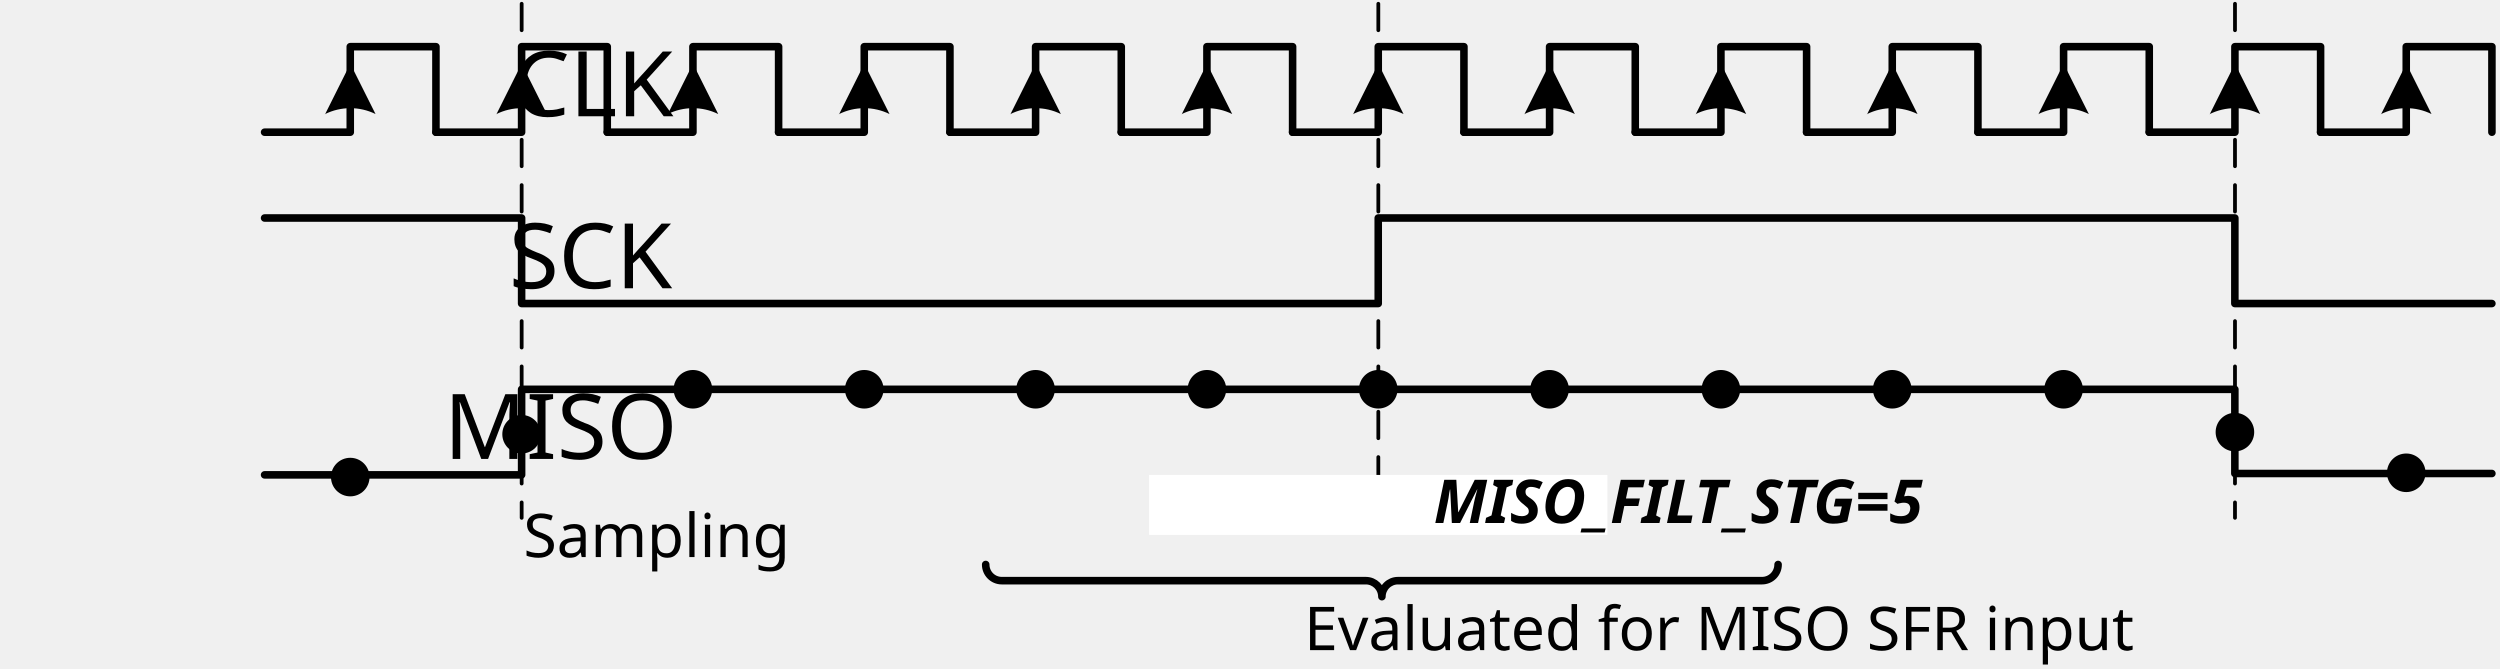
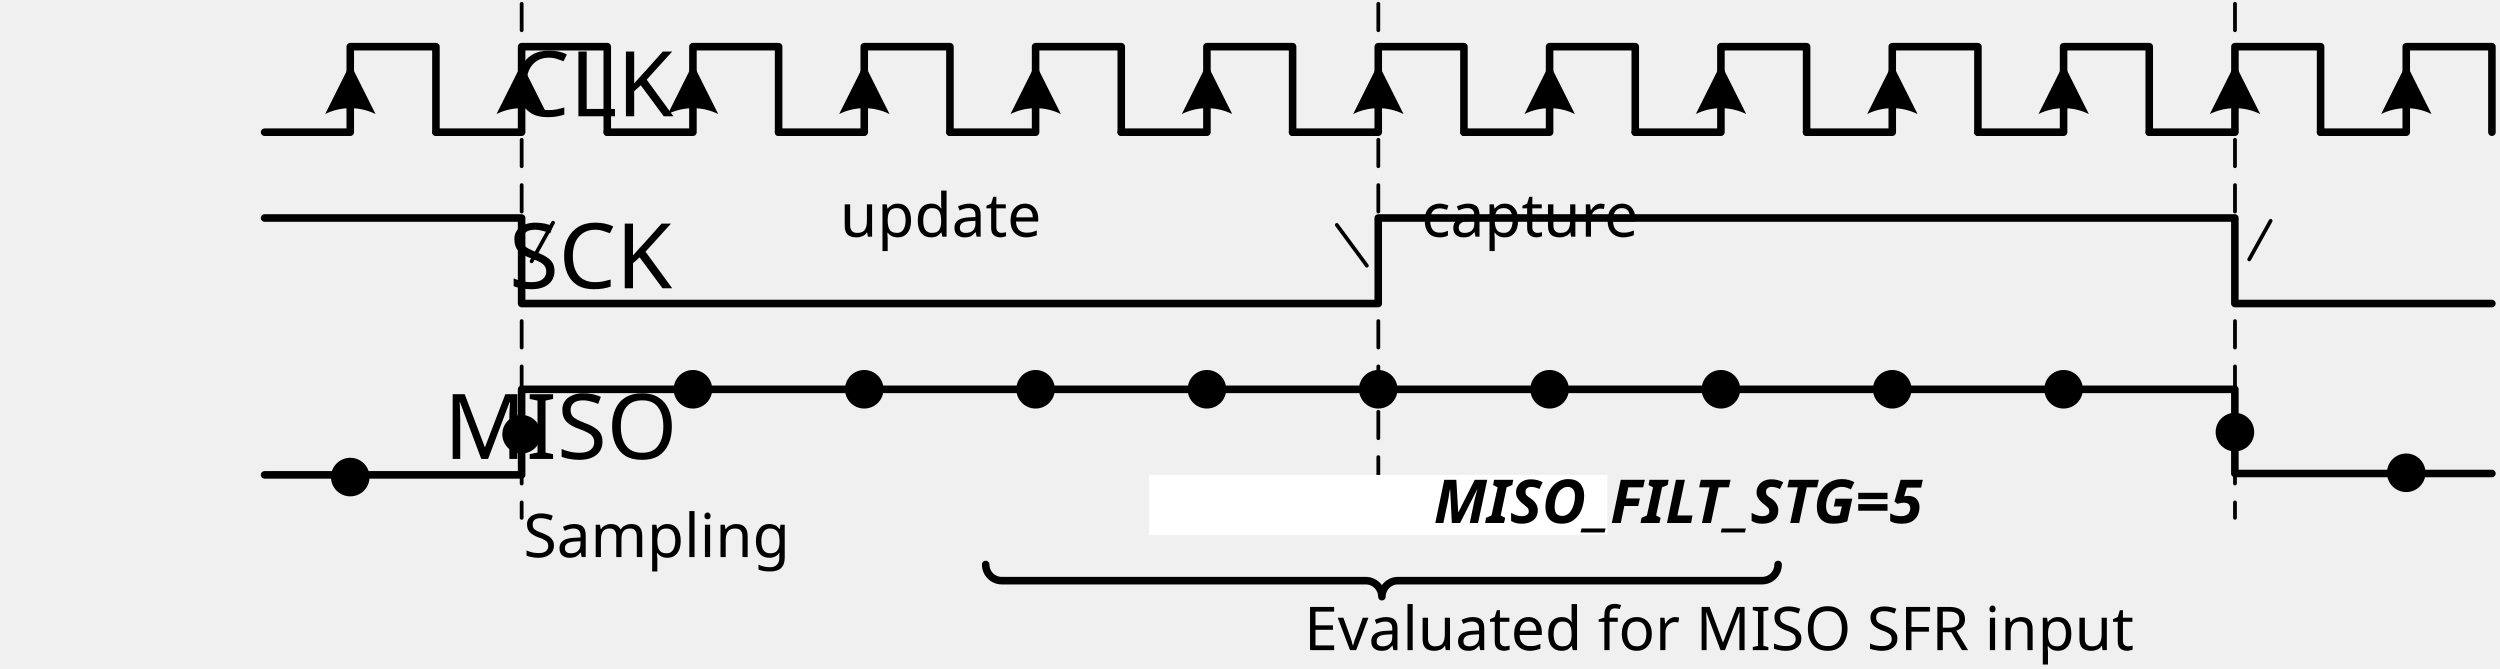
- <svg xmlns="http://www.w3.org/2000/svg" xmlns:ns1="http://schemas.microsoft.com/visio/2003/SVGExtensions/" xmlns:xlink="http://www.w3.org/1999/xlink" width="2.297in" height="0.614in" viewBox="0 0 165.376 44.225" xml:space="preserve" color-interpolation-filters="sRGB" class="st11">
+ <svg xmlns="http://www.w3.org/2000/svg" xmlns:ns1="http://schemas.microsoft.com/visio/2003/SVGExtensions/" xmlns:xlink="http://www.w3.org/1999/xlink" width="2.297in" height="0.614in" viewBox="0 0 165.376 44.225" xml:space="preserve" color-interpolation-filters="sRGB" class="st12">
  <ns1:documentProperties ns1:langID="1031" ns1:metric="true" ns1:viewMarkup="false">
    <ns1:userDefs>
      <ns1:ud ns1:nameU="msvSubprocessMaster" ns1:prompt="" ns1:val="VT4(Box)" />
      <ns1:ud ns1:nameU="msvNoAutoConnect" ns1:val="VT0(1):26" />
    </ns1:userDefs>
  </ns1:documentProperties>
  <style type="text/css">
	
		.st1 {stroke:#000000;stroke-dasharray:1.75,1.25;stroke-linecap:round;stroke-linejoin:round;stroke-width:0.25}
		.st2 {stroke:#000000;stroke-linecap:round;stroke-linejoin:round;stroke-width:0.5}
		.st3 {marker-start:url(#mrkr5-13);stroke:#000000;stroke-linecap:round;stroke-linejoin:round;stroke-width:0.24}
		.st4 {fill:#000000;fill-opacity:1;stroke:#000000;stroke-opacity:1;stroke-width:0.143}
		.st5 {fill:none;stroke:none;stroke-linecap:round;stroke-linejoin:round;stroke-width:0.75}
		.st6 {fill:#000000;font-family:Calibri;font-size:0.5em}
		.st7 {fill:#000000;stroke:none;stroke-linecap:round;stroke-linejoin:round;stroke-width:0.24}
		.st8 {fill:#ffffff;stroke:none;stroke-linecap:round;stroke-linejoin:round;stroke-width:0.75}
		.st9 {fill:#000000;font-family:Calibri;font-size:0.333em;font-style:italic;font-weight:bold}
		.st10 {fill:#000000;font-family:Calibri;font-size:0.333em}
- 		.st11 {fill:none;fill-rule:evenodd;font-size:12px;overflow:visible;stroke-linecap:square;stroke-miterlimit:3}
+ 		.st11 {stroke:#000000;stroke-linecap:round;stroke-linejoin:round;stroke-width:0.25}
+ 		.st12 {fill:none;fill-rule:evenodd;font-size:12px;overflow:visible;stroke-linecap:square;stroke-miterlimit:3}
	
	</style>
  <defs id="Markers">
    <g id="lend5">
      <path d="M 2 1 L 0 0 L 1.981 -0.993 C 1.672 -0.365 1.673 0.373 1.985 1 " style="stroke:none" />
    </g>
    <marker id="mrkr5-13" class="st4" ns1:arrowType="5" ns1:arrowSize="0" ns1:setback="0" refX="0" orient="auto" markerUnits="strokeWidth" overflow="visible">
      <use xlink:href="#lend5" transform="scale(7) " />
    </marker>
  </defs>
  <g ns1:mID="0" ns1:index="1" ns1:groupContext="foregroundPage">
    <ns1:pageProperties ns1:drawingScale="0.0393701" ns1:pageScale="0.0393701" ns1:drawingUnits="24" ns1:shadowOffsetX="8.50394" ns1:shadowOffsetY="-8.50394" />
    <ns1:layer ns1:name="Beschriftung" ns1:index="0" />
    <g id="shape11-1" ns1:mID="11" ns1:groupContext="shape" transform="translate(78.7072,0.25) rotate(90)">
      <path d="M0 44.22 L34.02 44.22" class="st1" />
    </g>
    <g id="group2-4" transform="translate(17.4744,-35.471)" ns1:mID="2" ns1:groupContext="group">
      <g id="shape1-5" ns1:mID="1" ns1:groupContext="shape">
        <path d="M0 44.22 L5.67 44.22 L5.67 38.56 L11.34 38.56 L11.34 44.22" class="st2" />
      </g>
      <g id="shape13-8" ns1:mID="13" ns1:groupContext="shape" transform="translate(49.8942,39.6895) rotate(90)">
        <path d="M0 44.22 L1.7 44.22" class="st3" />
      </g>
    </g>
    <g id="group3-14" transform="translate(28.813,-35.471)" ns1:mID="3" ns1:groupContext="group">
      <g id="shape4-15" ns1:mID="4" ns1:groupContext="shape">
        <path d="M0 44.22 L5.67 44.22 L5.67 38.56 L11.34 38.56 L11.34 44.22" class="st2" />
      </g>
      <g id="shape5-18" ns1:mID="5" ns1:groupContext="shape" transform="translate(49.8942,39.6895) rotate(90)">
        <path d="M0 44.22 L1.7 44.22" class="st3" />
      </g>
    </g>
    <g id="group6-23" transform="translate(40.1516,-35.471)" ns1:mID="6" ns1:groupContext="group">
      <g id="shape7-24" ns1:mID="7" ns1:groupContext="shape">
        <path d="M0 44.22 L5.67 44.22 L5.67 38.56 L11.34 38.56 L11.34 44.22" class="st2" />
      </g>
      <g id="shape8-27" ns1:mID="8" ns1:groupContext="shape" transform="translate(49.8942,39.6895) rotate(90)">
        <path d="M0 44.22 L1.7 44.22" class="st3" />
      </g>
    </g>
    <g id="group9-32" transform="translate(51.4902,-35.471)" ns1:mID="9" ns1:groupContext="group">
      <g id="shape10-33" ns1:mID="10" ns1:groupContext="shape">
        <path d="M0 44.22 L5.67 44.22 L5.67 38.56 L11.34 38.56 L11.34 44.22" class="st2" />
      </g>
      <g id="shape14-36" ns1:mID="14" ns1:groupContext="shape" transform="translate(49.8942,39.6895) rotate(90)">
        <path d="M0 44.22 L1.7 44.22" class="st3" />
      </g>
    </g>
    <g id="group15-41" transform="translate(62.8287,-35.471)" ns1:mID="15" ns1:groupContext="group">
      <g id="shape16-42" ns1:mID="16" ns1:groupContext="shape">
        <path d="M0 44.22 L5.67 44.22 L5.67 38.56 L11.34 38.56 L11.34 44.22" class="st2" />
      </g>
      <g id="shape17-45" ns1:mID="17" ns1:groupContext="shape" transform="translate(49.8942,39.6895) rotate(90)">
        <path d="M0 44.22 L1.7 44.22" class="st3" />
      </g>
    </g>
    <g id="group18-50" transform="translate(74.1673,-35.471)" ns1:mID="18" ns1:groupContext="group">
      <g id="shape19-51" ns1:mID="19" ns1:groupContext="shape">
        <path d="M0 44.22 L5.67 44.22 L5.67 38.56 L11.34 38.56 L11.34 44.22" class="st2" />
      </g>
      <g id="shape20-54" ns1:mID="20" ns1:groupContext="shape" transform="translate(49.8942,39.6895) rotate(90)">
        <path d="M0 44.22 L1.7 44.22" class="st3" />
      </g>
    </g>
    <g id="group21-59" transform="translate(85.5059,-35.471)" ns1:mID="21" ns1:groupContext="group">
      <g id="shape22-60" ns1:mID="22" ns1:groupContext="shape">
        <path d="M0 44.22 L5.67 44.22 L5.67 38.56 L11.34 38.56 L11.34 44.22" class="st2" />
      </g>
      <g id="shape23-63" ns1:mID="23" ns1:groupContext="shape" transform="translate(49.8942,39.6895) rotate(90)">
        <path d="M0 44.22 L1.7 44.22" class="st3" />
      </g>
    </g>
    <g id="group24-68" transform="translate(96.8445,-35.471)" ns1:mID="24" ns1:groupContext="group">
      <g id="shape25-69" ns1:mID="25" ns1:groupContext="shape">
        <path d="M0 44.22 L5.67 44.22 L5.67 38.56 L11.34 38.56 L11.34 44.22" class="st2" />
      </g>
      <g id="shape26-72" ns1:mID="26" ns1:groupContext="shape" transform="translate(49.8942,39.6895) rotate(90)">
        <path d="M0 44.22 L1.7 44.22" class="st3" />
      </g>
    </g>
    <g id="group27-77" transform="translate(108.183,-35.471)" ns1:mID="27" ns1:groupContext="group">
      <g id="shape28-78" ns1:mID="28" ns1:groupContext="shape">
        <path d="M0 44.22 L5.67 44.22 L5.67 38.56 L11.34 38.56 L11.34 44.22" class="st2" />
      </g>
      <g id="shape29-81" ns1:mID="29" ns1:groupContext="shape" transform="translate(49.8942,39.6895) rotate(90)">
        <path d="M0 44.22 L1.7 44.22" class="st3" />
      </g>
    </g>
    <g id="group30-86" transform="translate(119.522,-35.471)" ns1:mID="30" ns1:groupContext="group">
      <g id="shape31-87" ns1:mID="31" ns1:groupContext="shape">
        <path d="M0 44.22 L5.67 44.22 L5.67 38.56 L11.34 38.56 L11.34 44.22" class="st2" />
      </g>
      <g id="shape32-90" ns1:mID="32" ns1:groupContext="shape" transform="translate(49.8942,39.6895) rotate(90)">
        <path d="M0 44.22 L1.7 44.22" class="st3" />
      </g>
    </g>
    <g id="group33-95" transform="translate(130.86,-35.471)" ns1:mID="33" ns1:groupContext="group">
      <g id="shape34-96" ns1:mID="34" ns1:groupContext="shape">
        <path d="M0 44.22 L5.67 44.22 L5.67 38.56 L11.34 38.56 L11.34 44.22" class="st2" />
      </g>
      <g id="shape35-99" ns1:mID="35" ns1:groupContext="shape" transform="translate(49.8942,39.6895) rotate(90)">
        <path d="M0 44.22 L1.7 44.22" class="st3" />
      </g>
    </g>
    <g id="group36-104" transform="translate(142.199,-35.471)" ns1:mID="36" ns1:groupContext="group">
      <g id="shape37-105" ns1:mID="37" ns1:groupContext="shape">
        <path d="M0 44.22 L5.67 44.22 L5.67 38.56 L11.34 38.56 L11.34 44.22" class="st2" />
      </g>
      <g id="shape38-108" ns1:mID="38" ns1:groupContext="shape" transform="translate(49.8942,39.6895) rotate(90)">
        <path d="M0 44.22 L1.7 44.22" class="st3" />
      </g>
    </g>
    <g id="group39-113" transform="translate(153.537,-35.471)" ns1:mID="39" ns1:groupContext="group">
      <g id="shape40-114" ns1:mID="40" ns1:groupContext="shape">
        <path d="M0 44.22 L5.67 44.22 L5.67 38.56 L11.34 38.56 L11.34 44.22" class="st2" />
      </g>
      <g id="shape41-117" ns1:mID="41" ns1:groupContext="shape" transform="translate(49.8942,39.6895) rotate(90)">
        <path d="M0 44.22 L1.7 44.22" class="st3" />
      </g>
    </g>
    <g id="shape43-122" ns1:mID="43" ns1:groupContext="shape" transform="translate(17.4744,-24.1324)">
      <path d="M0 38.56 L17.01 38.56 L17.01 44.22 L73.7 44.22 L73.7 38.56 L130.39 38.56 L130.39 44.22 L147.4 44.22" class="st2" />
    </g>
    <g id="shape44-125" ns1:mID="44" ns1:groupContext="shape" transform="translate(17.4744,-12.7938)">
      <path d="M0 44.22 L17.01 44.22 L17.01 38.56 L130.39 38.56 L130.39 44.13 L147.4 44.13" class="st2" />
    </g>
    <g id="shape12-128" ns1:mID="12" ns1:groupContext="shape" transform="translate(135.4,0.25) rotate(90)">
      <path d="M0 44.22 L34.02 44.22" class="st1" />
    </g>
    <g id="shape45-131" ns1:mID="45" ns1:groupContext="shape" transform="translate(192.093,0.25) rotate(90)">
      <path d="M0 44.22 L34.02 44.22" class="st1" />
    </g>
    <g id="shape42-134" ns1:mID="42" ns1:groupContext="shape" transform="translate(3.30118,-35.5182)">
      <ns1:textBlock ns1:margins="rect(0,0,0,0)" ns1:tabSpace="42.5197" />
      <ns1:textRect cx="5.669" cy="41.414" width="11.34" height="5.622" />
      <rect x="0" y="38.603" width="11.339" height="5.622" class="st5" />
      <text x="2.5" y="43.21" class="st6" ns1:langID="1031">
        <ns1:paragraph ns1:horizAlign="2" />
        <ns1:tabList />CLK</text>
    </g>
    <g id="shape46-137" ns1:mID="46" ns1:groupContext="shape" transform="translate(3.30118,-24.1324)">
      <ns1:textBlock ns1:margins="rect(0,0,0,0)" ns1:tabSpace="42.5197" />
      <ns1:textRect cx="5.669" cy="41.414" width="11.34" height="5.622" />
      <rect x="0" y="38.603" width="11.339" height="5.622" class="st5" />
      <text x="2.27" y="43.21" class="st6" ns1:langID="1031">
        <ns1:paragraph ns1:horizAlign="2" />
        <ns1:tabList />SCK</text>
    </g>
    <g id="shape47-140" ns1:mID="47" ns1:groupContext="shape" transform="translate(0.75,-12.8411)">
      <ns1:textBlock ns1:margins="rect(0,0,0,0)" ns1:tabSpace="42.5197" />
      <ns1:textRect cx="6.945" cy="41.414" width="13.89" height="5.622" />
      <rect x="0" y="38.603" width="13.89" height="5.622" class="st5" />
      <text x="0.52" y="43.21" class="st6" ns1:langID="1031">
        <ns1:paragraph ns1:horizAlign="2" />
        <ns1:tabList />MISO</text>
    </g>
    <g id="shape50-143" ns1:mID="50" ns1:groupContext="shape" transform="translate(89.8996,-17.1875)">
      <ellipse cx="1.276" cy="42.949" rx="1.276" ry="1.276" class="st7" />
    </g>
    <g id="shape51-145" ns1:mID="51" ns1:groupContext="shape" transform="translate(78.561,-17.1875)">
      <ellipse cx="1.276" cy="42.949" rx="1.276" ry="1.276" class="st7" />
    </g>
    <g id="shape52-147" ns1:mID="52" ns1:groupContext="shape" transform="translate(67.2224,-17.1875)">
      <ellipse cx="1.276" cy="42.949" rx="1.276" ry="1.276" class="st7" />
    </g>
    <g id="shape53-149" ns1:mID="53" ns1:groupContext="shape" transform="translate(101.238,-17.1875)">
      <ellipse cx="1.276" cy="42.949" rx="1.276" ry="1.276" class="st7" />
    </g>
    <g id="shape54-151" ns1:mID="54" ns1:groupContext="shape" transform="translate(112.577,-17.1875)">
      <ellipse cx="1.276" cy="42.949" rx="1.276" ry="1.276" class="st7" />
    </g>
    <g id="shape49-153" ns1:mID="49" ns1:groupContext="shape" transform="translate(76.0098,-8.82533)">
      <ns1:textBlock ns1:margins="rect(0,0,0,0)" ns1:tabSpace="42.5197" />
      <ns1:textRect cx="15.165" cy="42.241" width="30.34" height="3.969" />
      <rect x="0" y="40.256" width="30.331" height="3.969" class="st8" />
      <text x="0.13" y="43.44" class="st9" ns1:langID="1031">
        <ns1:paragraph ns1:horizAlign="1" />
        <ns1:tabList />MISO_FILT_STG=5</text>
    </g>
    <g id="shape55-156" ns1:mID="55" ns1:groupContext="shape" transform="translate(55.8839,-17.1875)">
      <ellipse cx="1.276" cy="42.949" rx="1.276" ry="1.276" class="st7" />
    </g>
    <g id="shape56-158" ns1:mID="56" ns1:groupContext="shape" transform="translate(44.5453,-17.1875)">
      <ellipse cx="1.276" cy="42.949" rx="1.276" ry="1.276" class="st7" />
    </g>
    <g id="shape57-160" ns1:mID="57" ns1:groupContext="shape" transform="translate(33.2067,-14.2112)">
      <ellipse cx="1.276" cy="42.949" rx="1.276" ry="1.276" class="st7" />
    </g>
    <g id="shape58-162" ns1:mID="58" ns1:groupContext="shape" transform="translate(21.8681,-11.3765)">
      <ellipse cx="1.276" cy="42.949" rx="1.276" ry="1.276" class="st7" />
    </g>
    <g id="shape59-164" ns1:mID="59" ns1:groupContext="shape" transform="translate(123.915,-17.1875)">
      <ellipse cx="1.276" cy="42.949" rx="1.276" ry="1.276" class="st7" />
    </g>
    <g id="shape60-166" ns1:mID="60" ns1:groupContext="shape" transform="translate(135.254,-17.1875)">
      <ellipse cx="1.276" cy="42.949" rx="1.276" ry="1.276" class="st7" />
    </g>
    <g id="shape61-168" ns1:mID="61" ns1:groupContext="shape" transform="translate(146.593,-14.3529)">
      <ellipse cx="1.276" cy="42.949" rx="1.276" ry="1.276" class="st7" />
    </g>
    <g id="shape62-170" ns1:mID="62" ns1:groupContext="shape" transform="translate(157.931,-11.66)">
      <ellipse cx="1.276" cy="42.949" rx="1.276" ry="1.276" class="st7" />
    </g>
    <g id="shape63-172" ns1:mID="63" ns1:groupContext="shape" transform="translate(15.5059,-5.97691)">
      <ns1:textBlock ns1:margins="rect(0,0,0,0)" ns1:tabSpace="42.5197" />
      <ns1:textRect cx="7.638" cy="41.642" width="15.28" height="5.165" />
      <rect x="0" y="39.06" width="15.276" height="5.165" class="st5" />
      <text x="0.4" y="42.84" class="st10" ns1:langID="1031">
        <ns1:paragraph ns1:horizAlign="2" />
        <ns1:tabList />Sampling</text>
    </g>
-     <g id="shape65-175" ns1:mID="65" ns1:groupContext="shape" ns1:layerMember="0" transform="translate(65.1969,-0.132418)">
+     <g id="shape66-175" ns1:mID="66" ns1:groupContext="shape" transform="translate(36.8504,-27.1811)">
+       <ns1:textBlock ns1:margins="rect(0,0,0,0)" ns1:tabSpace="42.5197" />
+       <ns1:textRect cx="10.672" cy="41.642" width="21.35" height="5.165" />
+       <rect x="0" y="39.06" width="21.345" height="5.165" class="st5" />
+       <text x="0" y="42.84" class="st10" ns1:langID="1031">
+         <ns1:paragraph />
+         <ns1:tabList />update</text>
+     </g>
+     <g id="shape67-178" ns1:mID="67" ns1:groupContext="shape" transform="translate(73.1339,-27.1811)">
+       <ns1:textBlock ns1:margins="rect(0,0,0,0)" ns1:tabSpace="42.5197" />
+       <ns1:textRect cx="7.37" cy="41.642" width="14.75" height="5.165" />
+       <rect x="0" y="39.06" width="14.74" height="5.165" class="st5" />
+       <text x="2.2" y="42.84" class="st10" ns1:langID="1031">
+         <ns1:paragraph ns1:horizAlign="2" />
+         <ns1:tabList />capture</text>
+     </g>
+     <g id="shape68-181" ns1:mID="68" ns1:groupContext="shape" transform="translate(-3.50994,-4.18172) rotate(-60.9454)">
+       <path d="M0 44.22 L2.92 44.22" class="st11" />
+     </g>
+     <g id="shape69-184" ns1:mID="69" ns1:groupContext="shape" transform="translate(54.8217,43.8135) rotate(-126.384)">
+       <path d="M0 44.22 L3.35 44.22" class="st11" />
+     </g>
+     <g id="shape70-187" ns1:mID="70" ns1:groupContext="shape" transform="translate(150.52,-27.3071)">
+       <ns1:textBlock ns1:margins="rect(0,0,0,0)" ns1:tabSpace="42.5197" />
+       <ns1:textRect cx="6.945" cy="41.642" width="13.89" height="5.165" />
+       <rect x="0" y="39.06" width="13.89" height="5.165" class="st5" />
+       <text x="0" y="42.84" class="st10" ns1:langID="1031">
+         <ns1:paragraph />
+         <ns1:tabList />update</text>
+     </g>
+     <g id="shape71-190" ns1:mID="71" ns1:groupContext="shape" transform="translate(110.159,-4.30771) rotate(-60.9454)">
+       <path d="M0 44.22 L2.92 44.22" class="st11" />
+     </g>
+     <g id="shape65-193" ns1:mID="65" ns1:groupContext="shape" ns1:layerMember="0" transform="translate(65.1969,-0.132418)">
      <ns1:userDefs>
        <ns1:ud ns1:nameU="visVersion" ns1:prompt="" ns1:val="VT0(14):26" />
        <ns1:ud ns1:nameU="msvStructureType" ns1:prompt="" ns1:val="VT4(Callout)" />
        <ns1:ud ns1:nameU="msvSDTargetIntersection" ns1:prompt="" ns1:val="VT6(PNT(0.36166121177624,0.12073490813648)):40" />
        <ns1:ud ns1:nameU="msvSDCalloutNoHighlight" ns1:prompt="" ns1:val="VT0(0):5" />
        <ns1:ud ns1:nameU="msvSDCalloutStyle" ns1:prompt="" ns1:val="VT0(13):26" />
        <ns1:ud ns1:nameU="msvSDCalloutStyleCount" ns1:prompt="" ns1:val="VT0(20):26" />
        <ns1:ud ns1:nameU="msvShapeCategories" ns1:prompt="" ns1:val="VT0(0):26" />
        <ns1:ud ns1:nameU="Orientation" ns1:prompt="" ns1:val="VT0(0):26" />
        <ns1:ud ns1:nameU="HideLeader" ns1:prompt="" ns1:val="VT0(1):5" />
        <ns1:ud ns1:nameU="AttachToSide" ns1:prompt="" ns1:val="VT0(1):5" />
        <ns1:ud ns1:nameU="ResizeWithText" ns1:prompt="" ns1:val="VT0(1):5" />
        <ns1:ud ns1:nameU="Side" ns1:prompt="" ns1:val="VT0(2):26" />
        <ns1:ud ns1:nameU="LeaderBegin" ns1:prompt="" ns1:val="VT4(Unused)" />
        <ns1:ud ns1:nameU="LeaderEnd" ns1:prompt="" ns1:val="VT6(PNT(0.36166121177624,0.12073490813648)):40" />
        <ns1:ud ns1:nameU="WHBoxIntersection" ns1:prompt="" ns1:val="VT6(PNT(0.36417322834646,0.078740157480315)):40" />
        <ns1:ud ns1:nameU="IsEndInterior" ns1:prompt="" ns1:val="VT0(0):5" />
        <ns1:ud ns1:nameU="Extension" ns1:prompt="" ns1:val="VT0(0.019685039370079):1" />
        <ns1:ud ns1:nameU="Inset" ns1:prompt="" ns1:val="VT0(-0.014763779527559):1" />
        <ns1:ud ns1:nameU="SideMidpoint" ns1:prompt="" ns1:val="VT6(PNT(0.36417322834646,0.078740157480315)):40" />
        <ns1:ud ns1:nameU="fnMidpointOffset" ns1:prompt="" ns1:val="VT6(PNT(0.36417322834646,0.078740157480315)):40" />
      </ns1:userDefs>
      <ns1:textBlock ns1:margins="rect(0,0,0,0)" ns1:tabSpace="42.5197" />
      <ns1:textRect cx="26.221" cy="41.957" width="52.45" height="3.402" />
      <path d="M0 37.49 A1.063 1.063 -180 0 0 1.06 38.56 L25.16 38.56 A1.063 1.063 0 0 1 26.22 39.62 A1.063 1.063        0 0 1 27.28 38.56 L51.38 38.56 A1.063 1.063 -180 0 0 52.44 37.49" class="st2" />
      <text x="2.37" y="43.16" class="st10" ns1:langID="1031">
        <ns1:paragraph ns1:horizAlign="1" />
        <ns1:tabList />Evaluated for MISO SFR input</text>
    </g>
  </g>
</svg>
